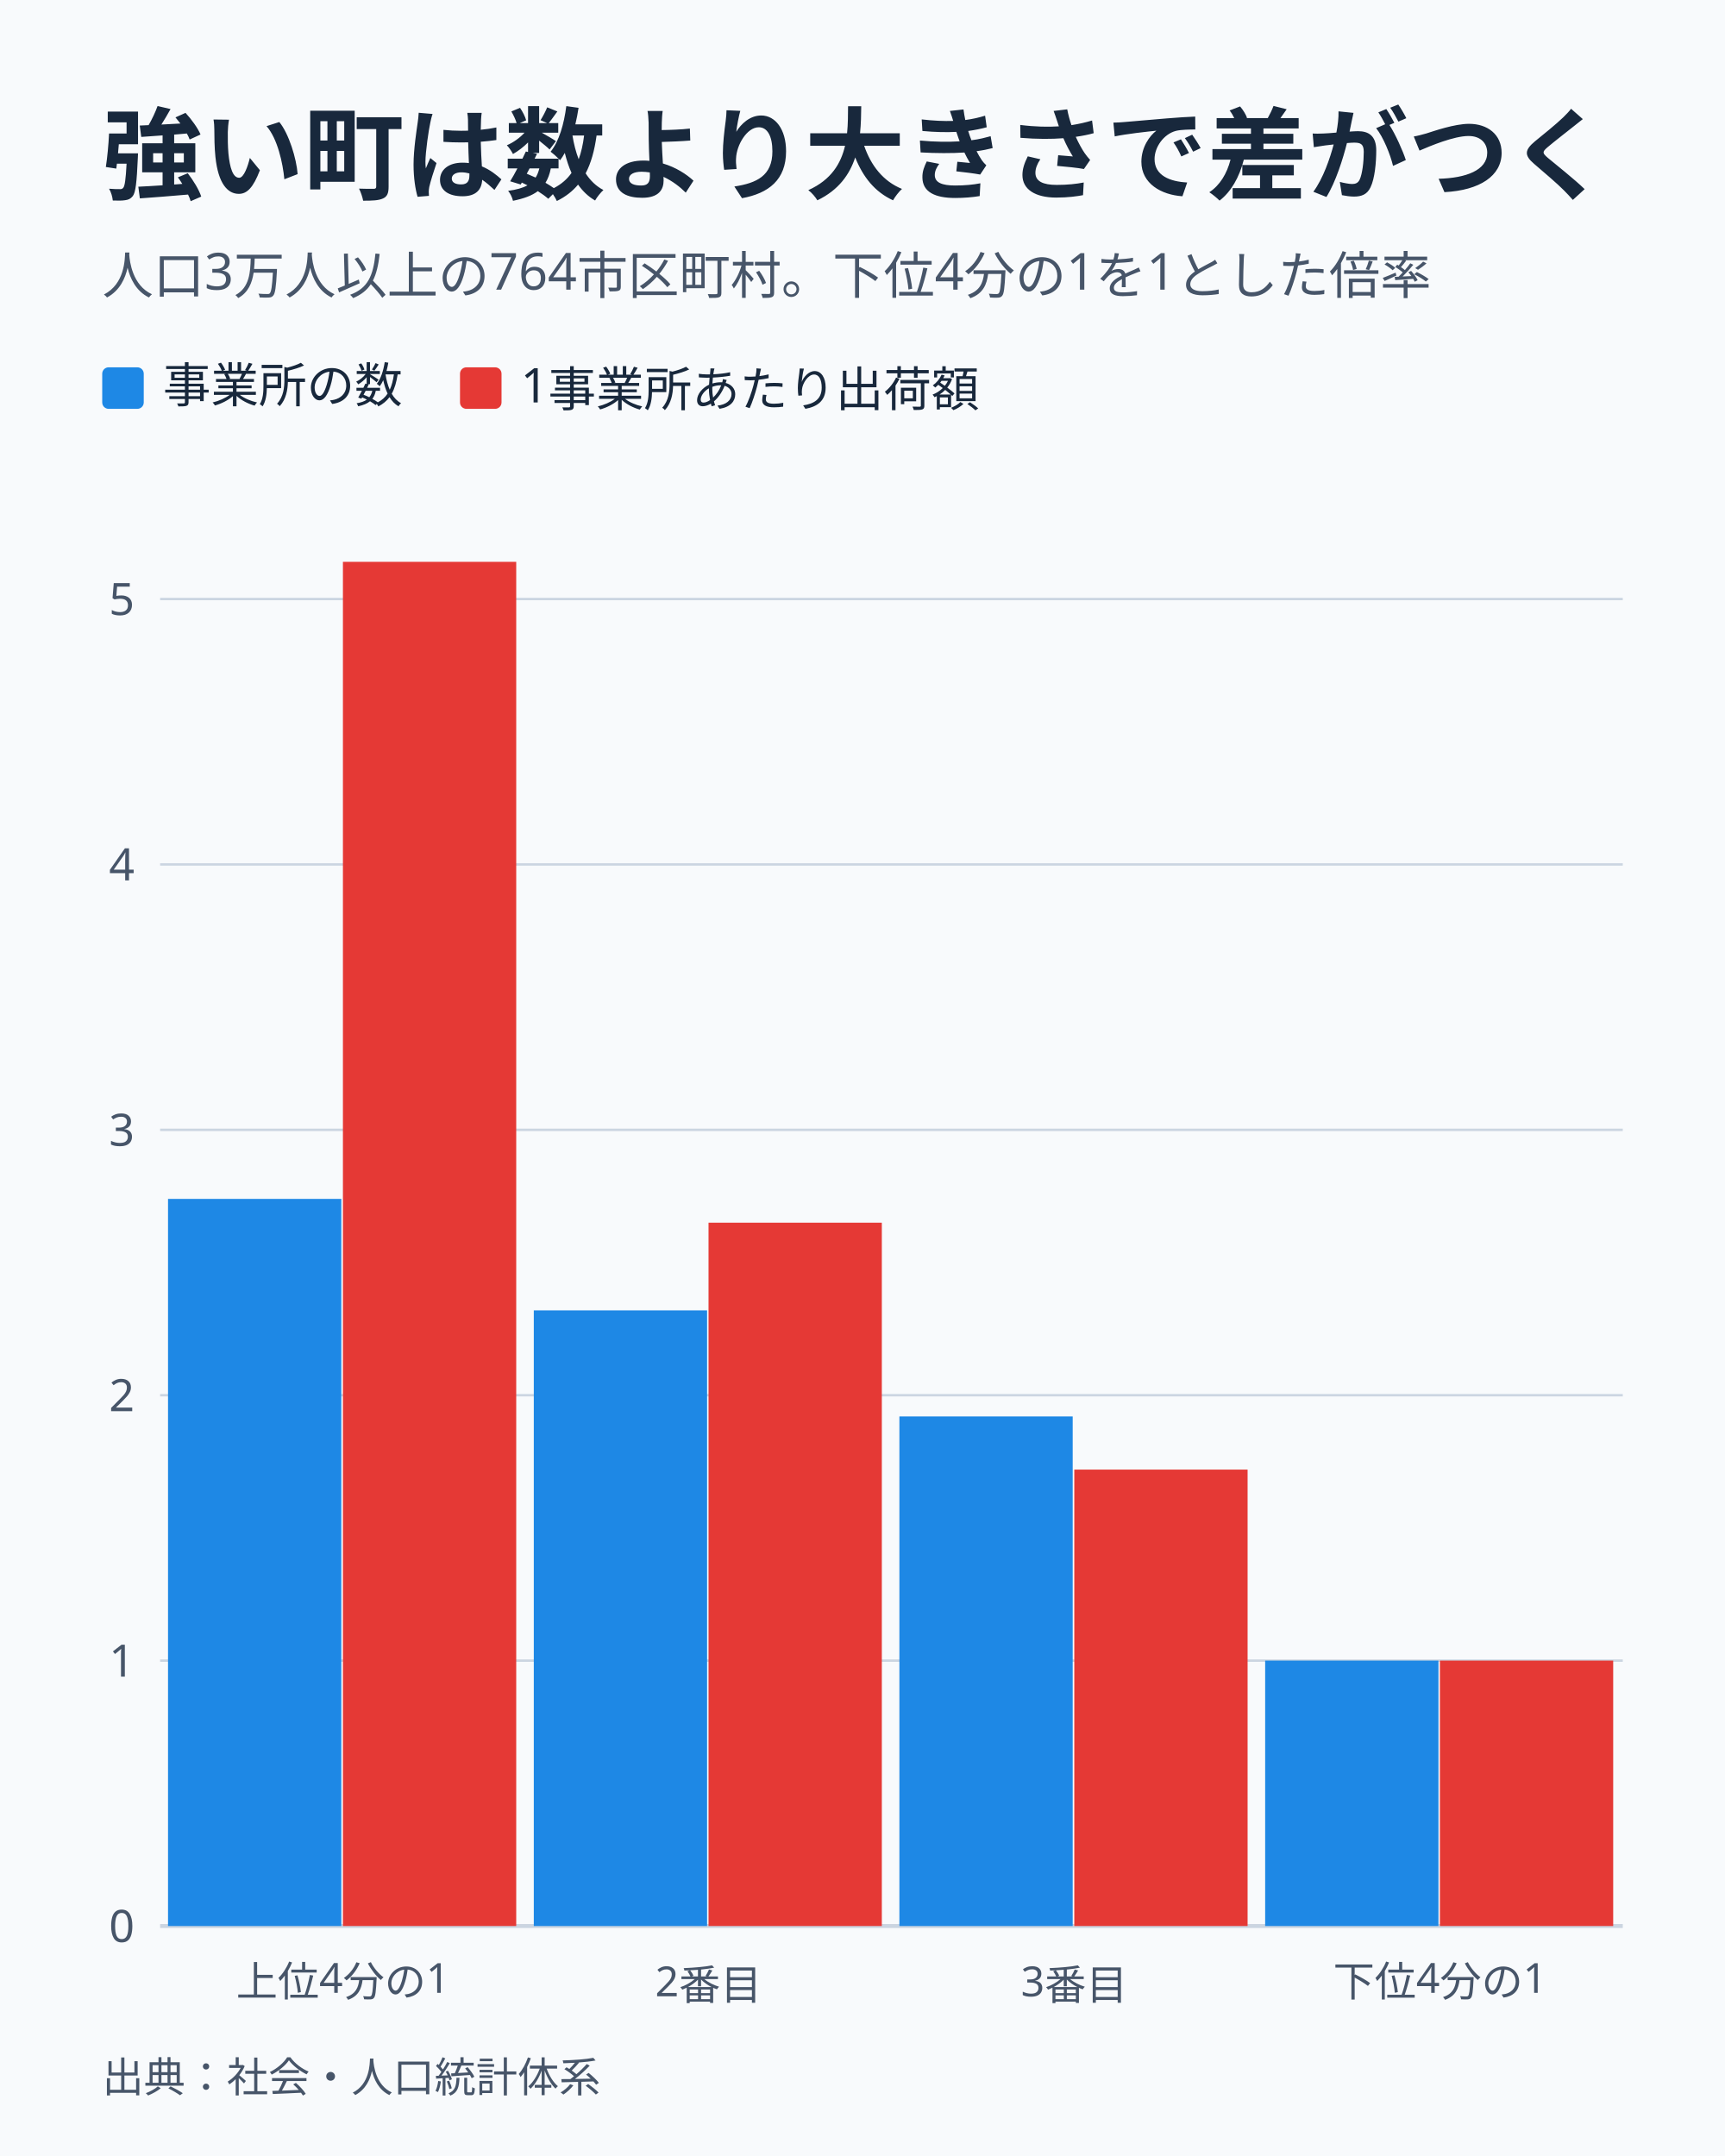
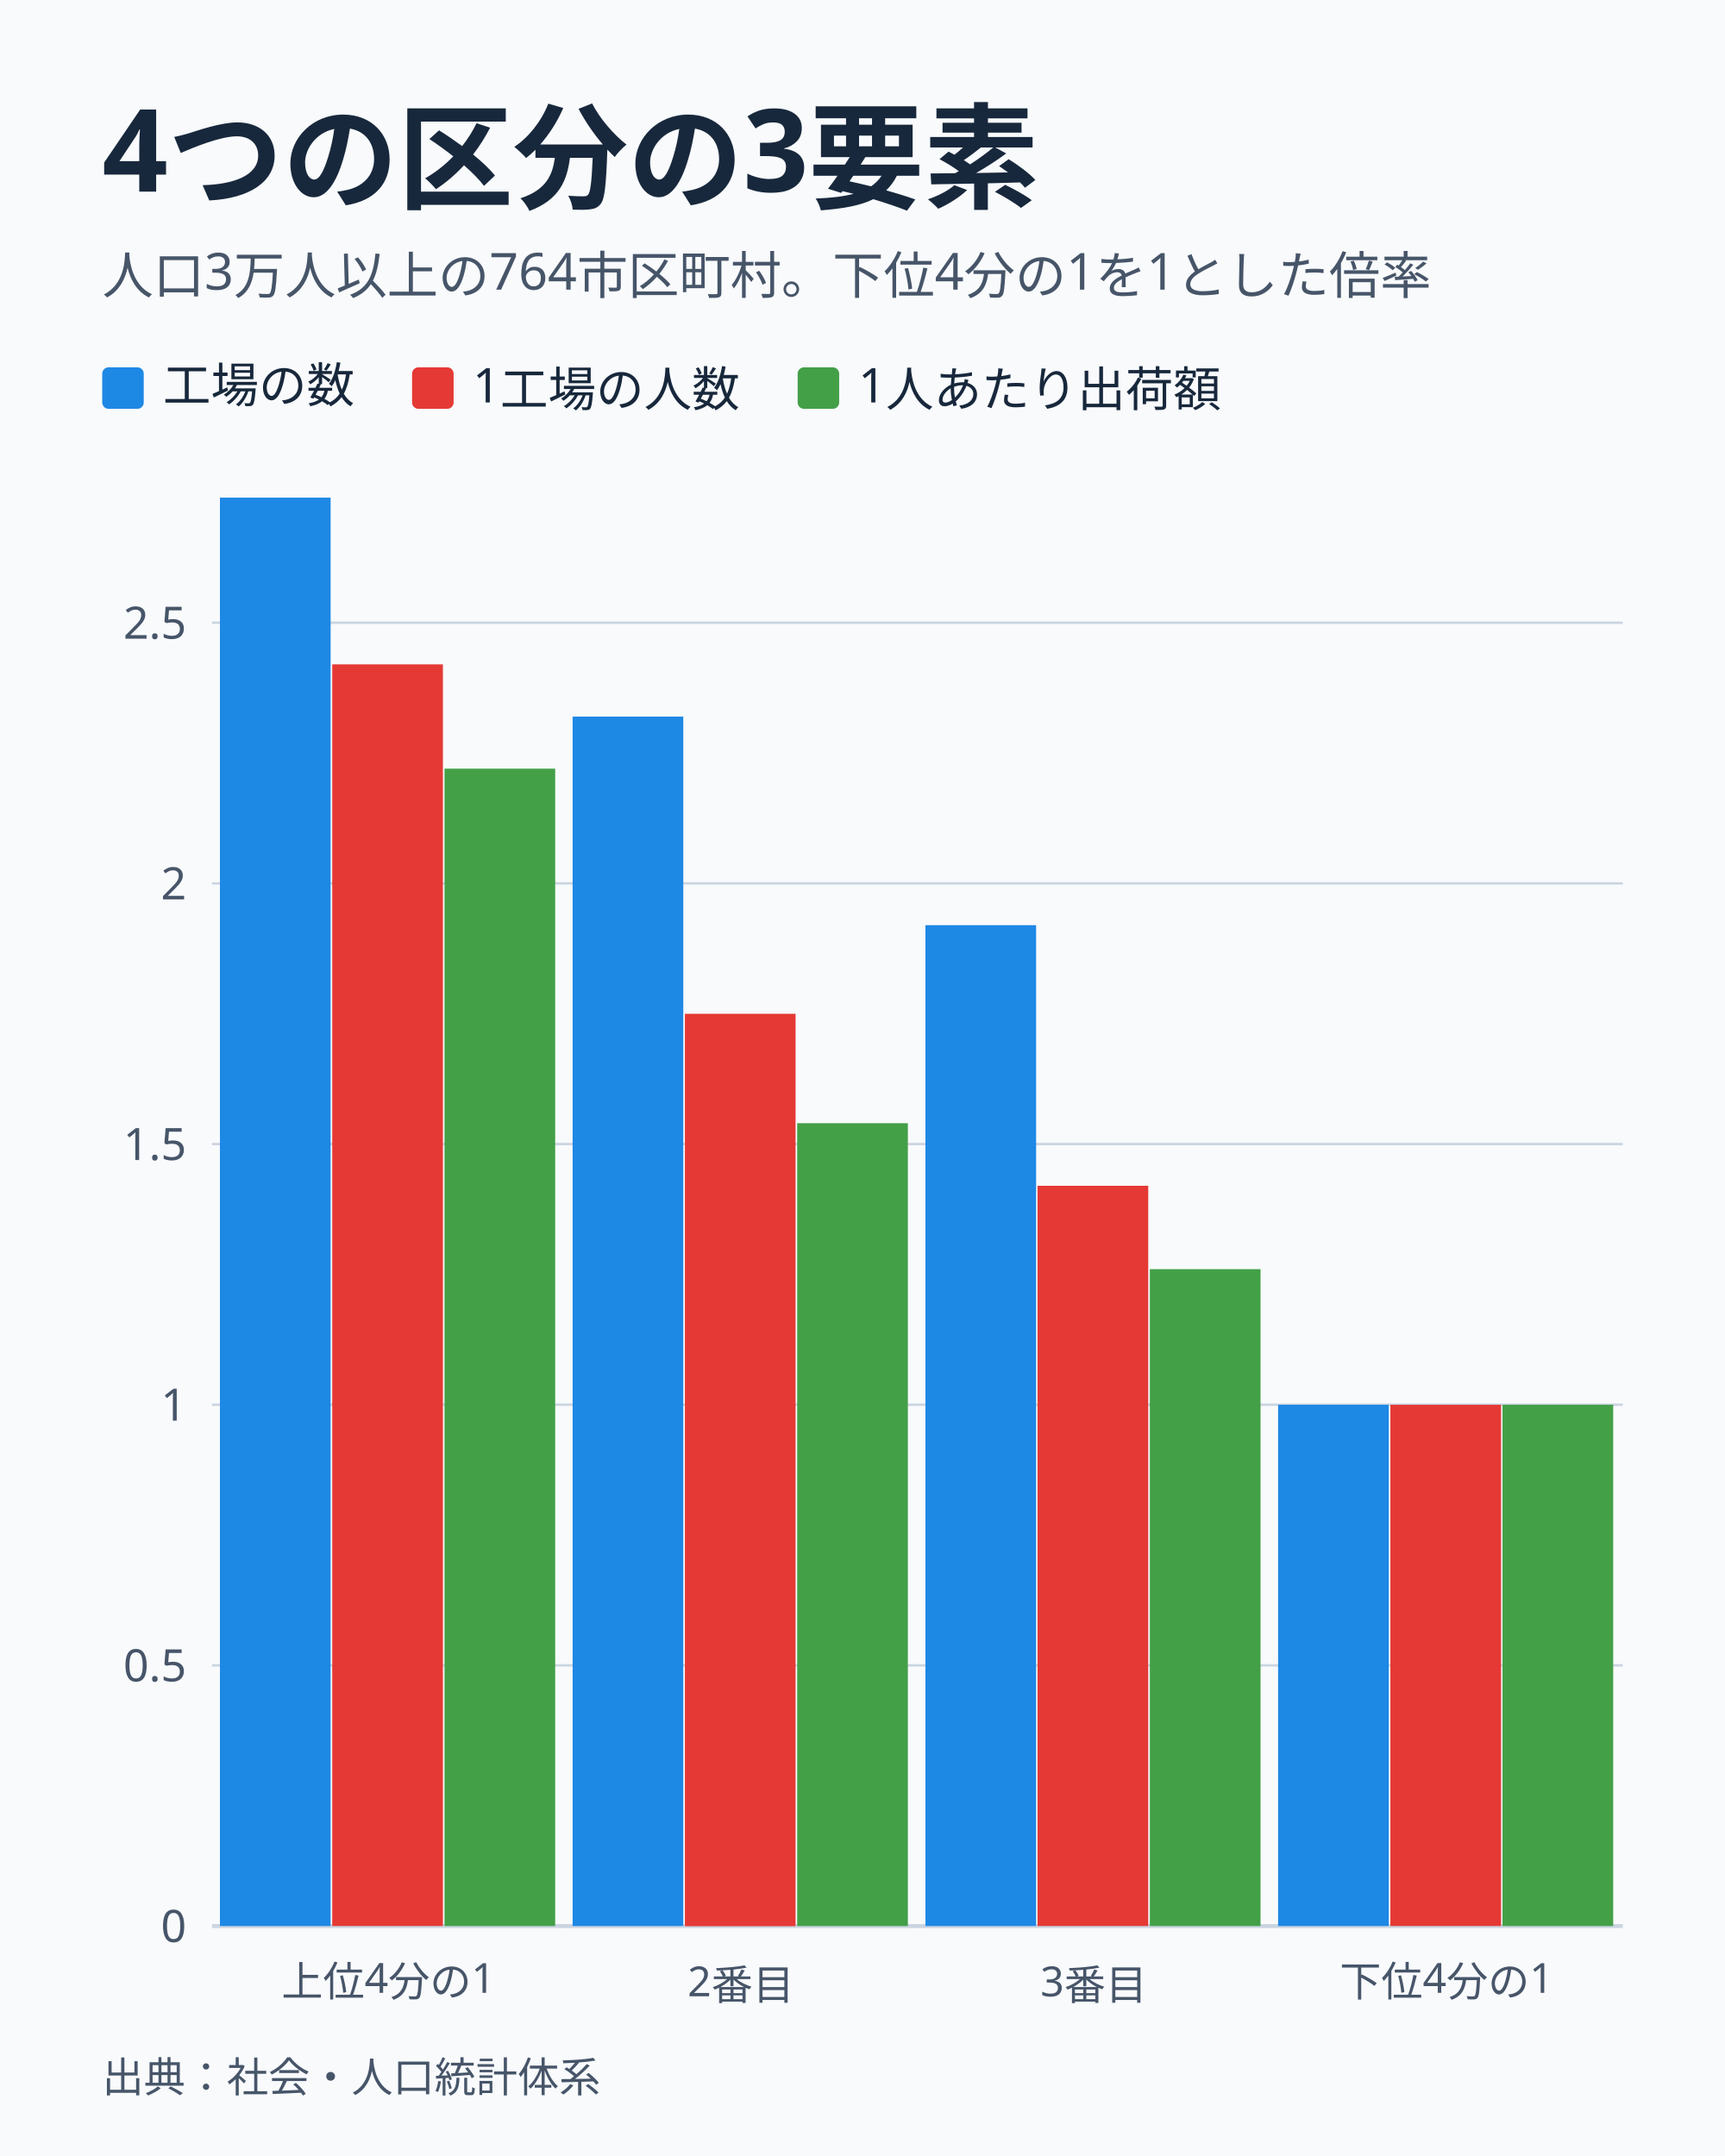
- <svg xmlns="http://www.w3.org/2000/svg" width="1080" height="1350" viewBox="0 0 1080 1350" role="img" aria-label="強い町は数より大きさで差がつく" data-theme="light" data-image-template="grouped-bar">
+ <svg xmlns="http://www.w3.org/2000/svg" width="1080" height="1350" viewBox="0 0 1080 1350" role="img" aria-label="4つの区分の3要素" data-theme="light" data-image-template="grouped-bar">
  <rect width="1080" height="1350" fill="#F8FAFC" />
  <g font-family="'Noto Sans JP','Hiragino Kaku Gothic ProN','Yu Gothic',Meiryo,sans-serif" fill="#18283C">
-     <text x="64" y="120" font-size="63" font-weight="700">強い町は数より大きさで差がつく</text>
+     <text x="64" y="120" font-size="72" font-weight="700">4つの区分の3要素</text>
    <text x="64" y="184" font-size="32" fill="#475569">人口3万人以上の764市区町村。下位4分の1を1とした倍率</text>
    <rect x="64" y="230" width="26" height="26" rx="4" fill="#1e88e5" />
-     <text x="102" y="252" font-size="30" fill="#18283C">事業所の数</text>
-     <rect x="288" y="230" width="26" height="26" rx="4" fill="#e53935" />
-     <text x="326" y="252" font-size="30" fill="#18283C">1事業所あたり出荷額</text>
-     <line x1="100.24" y1="1206" x2="1016" y2="1206" stroke="#CBD5E1" stroke-width="2.5" />
-     <text x="84.24" y="1216" text-anchor="end" font-size="28" fill="#475569">0</text>
-     <line x1="100.24" y1="1039.818" x2="1016" y2="1039.818" stroke="#CBD5E1" stroke-width="1.5" />
-     <text x="84.24" y="1049.818" text-anchor="end" font-size="28" fill="#475569">1</text>
-     <line x1="100.24" y1="873.636" x2="1016" y2="873.636" stroke="#CBD5E1" stroke-width="1.5" />
-     <text x="84.24" y="883.636" text-anchor="end" font-size="28" fill="#475569">2</text>
-     <line x1="100.24" y1="707.455" x2="1016" y2="707.455" stroke="#CBD5E1" stroke-width="1.5" />
-     <text x="84.24" y="717.455" text-anchor="end" font-size="28" fill="#475569">3</text>
-     <line x1="100.24" y1="541.273" x2="1016" y2="541.273" stroke="#CBD5E1" stroke-width="1.5" />
-     <text x="84.24" y="551.273" text-anchor="end" font-size="28" fill="#475569">4</text>
-     <line x1="100.24" y1="375.091" x2="1016" y2="375.091" stroke="#CBD5E1" stroke-width="1.5" />
-     <text x="84.24" y="385.091" text-anchor="end" font-size="28" fill="#475569">5</text>
+     <text x="102" y="252" font-size="30" fill="#18283C">工場の数</text>
+     <rect x="258" y="230" width="26" height="26" rx="4" fill="#e53935" />
+     <text x="296" y="252" font-size="30" fill="#18283C">1工場の人数</text>
+     <rect x="499.4" y="230" width="26" height="26" rx="4" fill="#43a047" />
+     <text x="537.4" y="252" font-size="30" fill="#18283C">1人あたり出荷額</text>
+     <line x1="132.72" y1="1206" x2="1016" y2="1206" stroke="#CBD5E1" stroke-width="2.5" />
+     <text x="116.72" y="1216" text-anchor="end" font-size="28" fill="#475569">0</text>
+     <line x1="132.72" y1="1042.786" x2="1016" y2="1042.786" stroke="#CBD5E1" stroke-width="1.5" />
+     <text x="116.72" y="1052.786" text-anchor="end" font-size="28" fill="#475569">0.5</text>
+     <line x1="132.72" y1="879.571" x2="1016" y2="879.571" stroke="#CBD5E1" stroke-width="1.5" />
+     <text x="116.72" y="889.571" text-anchor="end" font-size="28" fill="#475569">1</text>
+     <line x1="132.72" y1="716.357" x2="1016" y2="716.357" stroke="#CBD5E1" stroke-width="1.5" />
+     <text x="116.72" y="726.357" text-anchor="end" font-size="28" fill="#475569">1.5</text>
+     <line x1="132.72" y1="553.143" x2="1016" y2="553.143" stroke="#CBD5E1" stroke-width="1.5" />
+     <text x="116.72" y="563.143" text-anchor="end" font-size="28" fill="#475569">2</text>
+     <line x1="132.72" y1="389.929" x2="1016" y2="389.929" stroke="#CBD5E1" stroke-width="1.5" />
+     <text x="116.72" y="399.929" text-anchor="end" font-size="28" fill="#475569">2.5</text>
    <g data-group="上位4分の1">
-       <rect data-value="2.74" x="105.2" y="750.7" width="108.5" height="455.3" fill="#1e88e5" />
-       <rect data-value="5.14" x="214.7" y="351.8" width="108.5" height="854.2" fill="#e53935" />
-       <text x="214.7" y="1250" text-anchor="middle" font-size="26" fill="#475569">上位4分の1</text>
+       <rect data-value="2.74" x="137.7" y="311.6" width="69.3" height="894.4" fill="#1e88e5" />
+       <rect data-value="2.42" x="208.0" y="416.0" width="69.3" height="790.0" fill="#e53935" />
+       <rect data-value="2.22" x="278.3" y="481.3" width="69.3" height="724.7" fill="#43a047" />
+       <text x="243.1" y="1250" text-anchor="middle" font-size="26" fill="#475569">上位4分の1</text>
    </g>
    <g data-group="2番目">
-       <rect data-value="2.32" x="334.2" y="820.5" width="108.5" height="385.5" fill="#1e88e5" />
-       <rect data-value="2.65" x="443.6" y="765.6" width="108.5" height="440.4" fill="#e53935" />
-       <text x="443.6" y="1250" text-anchor="middle" font-size="26" fill="#475569">2番目</text>
+       <rect data-value="2.32" x="358.5" y="448.7" width="69.3" height="757.3" fill="#1e88e5" />
+       <rect data-value="1.75" x="428.8" y="634.8" width="69.3" height="571.3" fill="#e53935" />
+       <rect data-value="1.54" x="499.1" y="703.3" width="69.3" height="502.7" fill="#43a047" />
+       <text x="463.9" y="1250" text-anchor="middle" font-size="26" fill="#475569">2番目</text>
    </g>
    <g data-group="3番目">
-       <rect data-value="1.92" x="563.1" y="886.9" width="108.5" height="319.1" fill="#1e88e5" />
-       <rect data-value="1.72" x="672.6" y="920.2" width="108.5" height="285.8" fill="#e53935" />
-       <text x="672.6" y="1250" text-anchor="middle" font-size="26" fill="#475569">3番目</text>
+       <rect data-value="1.92" x="579.4" y="579.3" width="69.3" height="626.7" fill="#1e88e5" />
+       <rect data-value="1.42" x="649.6" y="742.5" width="69.3" height="463.5" fill="#e53935" />
+       <rect data-value="1.26" x="719.9" y="794.7" width="69.3" height="411.3" fill="#43a047" />
+       <text x="684.8" y="1250" text-anchor="middle" font-size="26" fill="#475569">3番目</text>
    </g>
    <g data-group="下位4分の1">
-       <rect data-value="1" x="792.1" y="1039.8" width="108.5" height="166.2" fill="#1e88e5" />
-       <rect data-value="1" x="901.5" y="1039.8" width="108.5" height="166.2" fill="#e53935" />
-       <text x="901.5" y="1250" text-anchor="middle" font-size="26" fill="#475569">下位4分の1</text>
+       <rect data-value="1" x="800.2" y="879.6" width="69.3" height="326.4" fill="#1e88e5" />
+       <rect data-value="1" x="870.5" y="879.6" width="69.3" height="326.4" fill="#e53935" />
+       <rect data-value="1" x="940.7" y="879.6" width="69.3" height="326.4" fill="#43a047" />
+       <text x="905.6" y="1250" text-anchor="middle" font-size="26" fill="#475569">下位4分の1</text>
    </g>
    <text x="64" y="1310" font-size="26" fill="#475569">出典：社会・人口統計体系</text>
  </g>
</svg>
